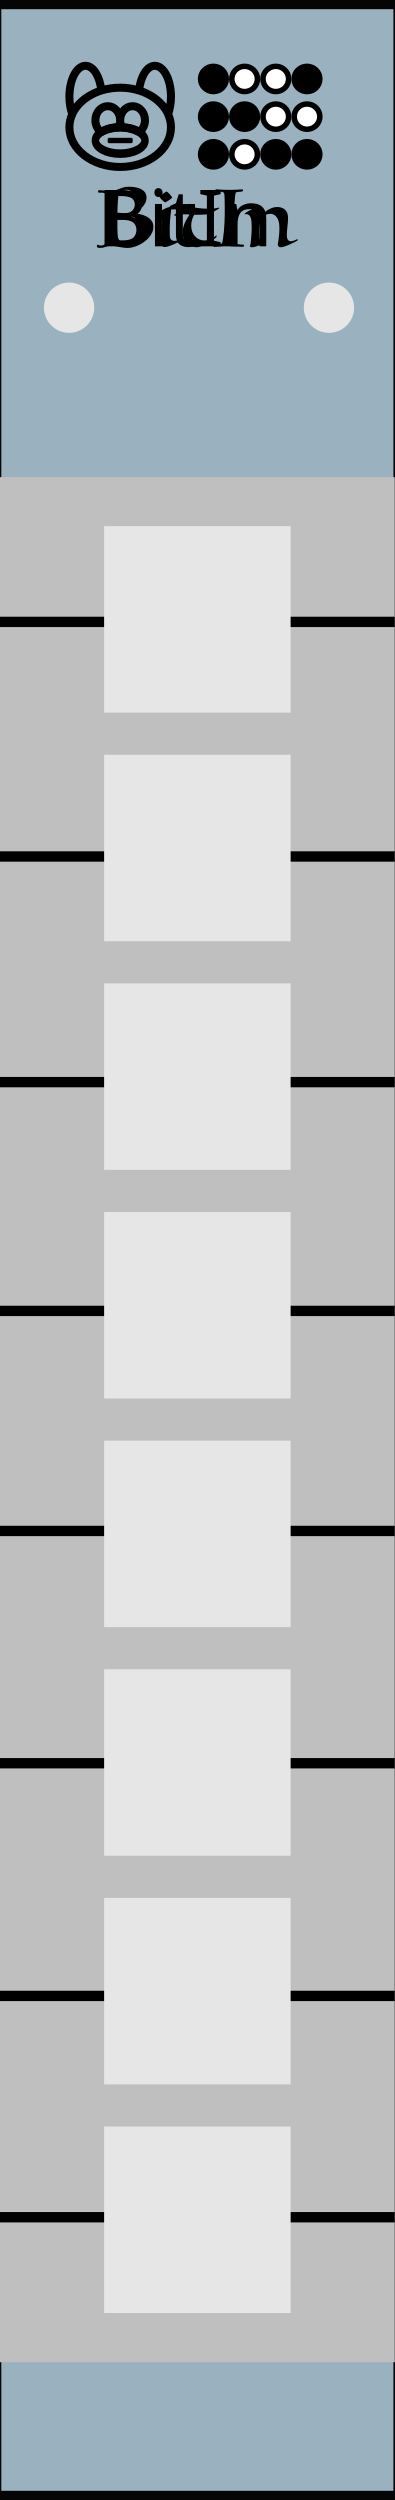
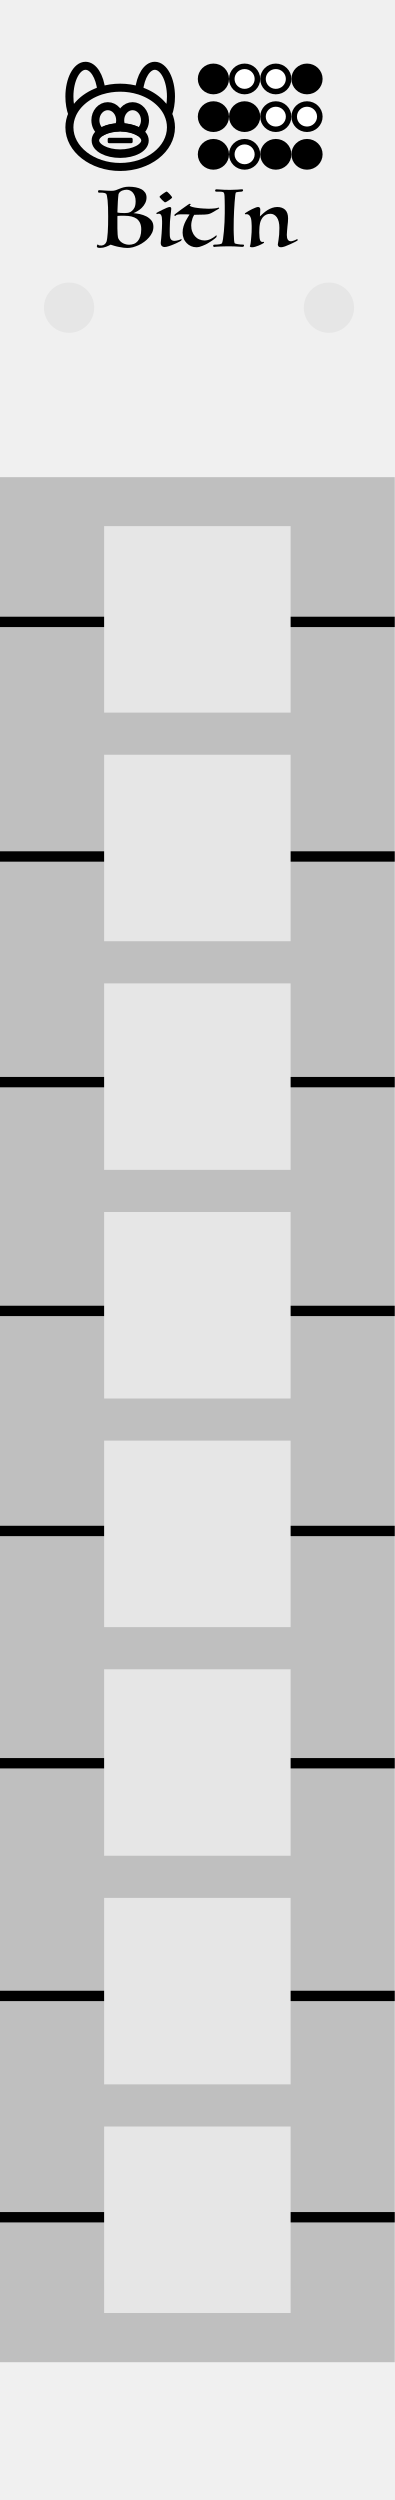
<svg xmlns="http://www.w3.org/2000/svg" width="100%" height="100%" viewBox="0 0 60 380" version="1.1" xml:space="preserve" style="fill-rule:evenodd;clip-rule:evenodd;stroke-linecap:round;stroke-linejoin:round;stroke-miterlimit:1.5;">
-   <g transform="matrix(0.28834,0,0,2.01589,-15.1541,-120.797)">
-     <rect x="52.556" y="59.922" width="208.087" height="188.503" style="fill:rgb(154,178,191);stroke:rgb(5,5,5);stroke-width:1.39px;" />
-   </g>
  <g transform="matrix(1,0,0,1,-88.8763,183.551)">
    <g transform="matrix(0.3556,0,0,72.8139,83.9261,-21717.6)">
      <rect x="13.921" y="296.737" width="168.729" height="3.935" style="fill:rgb(191,191,191);" />
    </g>
    <g transform="matrix(1.65167,0,0,0.695794,-178.624,112.334)">
      <rect x="161.957" y="57.989" width="36.327" height="2.261" />
    </g>
    <g transform="matrix(1.65167,0,0,0.695794,-178.624,78.6945)">
      <rect x="161.957" y="57.989" width="36.327" height="2.261" />
    </g>
    <g transform="matrix(1.65167,0,0,0.695794,-178.624,43.3266)">
      <rect x="161.957" y="57.989" width="36.327" height="2.261" />
    </g>
    <g transform="matrix(1.65167,0,0,0.695794,-178.624,8.01938)">
      <rect x="161.957" y="57.989" width="36.327" height="2.261" />
    </g>
    <g transform="matrix(1.65167,0,0,0.695794,-178.624,-25.4274)">
      <rect x="161.957" y="57.989" width="36.327" height="2.261" />
    </g>
    <g transform="matrix(1.65167,0,0,0.695794,-178.624,-60.2029)">
      <rect x="161.957" y="57.989" width="36.327" height="2.261" />
    </g>
    <g transform="matrix(1.65167,0,0,0.695794,-178.624,-94.5002)">
      <rect x="161.957" y="57.989" width="36.327" height="2.261" />
    </g>
    <g transform="matrix(1.65167,0,0,0.695794,-178.624,-130.158)">
      <rect x="161.957" y="57.989" width="36.327" height="2.261" />
    </g>
    <g id="BitIn8-input-P" transform="matrix(0.175002,0,0,0.175002,95.2635,120.969)">
      <rect x="53.94" y="106.916" width="161.978" height="161.978" style="fill:rgb(230,230,230);" />
    </g>
    <g id="BitIn7-input-P" transform="matrix(0.175002,0,0,0.175002,95.2635,86.2175)">
      <rect x="53.94" y="106.916" width="161.978" height="161.978" style="fill:rgb(230,230,230);" />
    </g>
    <g id="BitIn6-input-P" transform="matrix(0.175002,0,0,0.175002,95.2635,16.7147)">
      <rect x="53.94" y="106.916" width="161.978" height="161.978" style="fill:rgb(230,230,230);" />
    </g>
    <g id="BitIn5-input-P" transform="matrix(0.175002,0,0,0.175002,95.2635,51.4661)">
      <rect x="53.94" y="106.916" width="161.978" height="161.978" style="fill:rgb(230,230,230);" />
    </g>
    <g id="BitIn4-input-P" transform="matrix(0.175002,0,0,0.175002,95.2635,-18.0367)">
      <rect x="53.94" y="106.916" width="161.978" height="161.978" style="fill:rgb(230,230,230);" />
    </g>
    <g id="BitIn3-input-P" transform="matrix(0.175002,0,0,0.175002,95.2635,-52.7881)">
      <rect x="53.94" y="106.916" width="161.978" height="161.978" style="fill:rgb(230,230,230);" />
    </g>
    <g id="BitIn2-input-P" transform="matrix(0.175002,0,0,0.175002,95.2635,-87.5395)">
      <rect x="53.94" y="106.916" width="161.978" height="161.978" style="fill:rgb(230,230,230);" />
    </g>
    <g id="BitIn1-input-P" transform="matrix(0.175002,0,0,0.175002,95.2635,-122.291)">
      <rect x="53.94" y="106.916" width="161.978" height="161.978" style="fill:rgb(230,230,230);" />
    </g>
  </g>
  <g transform="matrix(1,0,0,1,-28.6123,-332.812)">
    <g id="BusIn-led" transform="matrix(1,0,0,1,-3.05429,43.7203)">
      <circle cx="42.167" cy="335.861" r="3.82" style="fill:rgb(230,230,230);" />
    </g>
    <g id="BusOut-led" transform="matrix(1,0,0,1,36.4457,43.7203)">
      <circle cx="42.167" cy="335.861" r="3.82" style="fill:rgb(230,230,230);" />
    </g>
    <g transform="matrix(1,0,0,1,62.3138,346.656)">
-       <path d="M-16.89,23.344C-17.074,23.448 -17.306,23.556 -17.586,23.668C-17.866,23.78 -18.158,23.836 -18.462,23.836C-18.646,23.836 -18.778,23.82 -18.858,23.788C-18.938,23.756 -18.978,23.692 -18.978,23.596C-18.978,23.564 -18.972,23.528 -18.96,23.488C-18.948,23.448 -18.934,23.414 -18.918,23.386C-18.902,23.358 -18.882,23.338 -18.858,23.326C-18.834,23.314 -18.81,23.324 -18.786,23.356C-18.738,23.42 -18.666,23.456 -18.57,23.464C-18.474,23.472 -18.37,23.476 -18.258,23.476C-18.09,23.468 -17.938,23.41 -17.802,23.302C-17.666,23.194 -17.566,23.048 -17.502,22.864C-17.47,22.752 -17.438,22.576 -17.406,22.336C-17.374,22.096 -17.348,21.808 -17.328,21.472C-17.308,21.136 -17.292,20.762 -17.28,20.35C-17.268,19.938 -17.262,19.504 -17.262,19.048C-17.262,18.008 -17.29,17.198 -17.346,16.618C-17.402,16.038 -17.474,15.704 -17.562,15.616C-17.626,15.568 -17.706,15.53 -17.802,15.502C-17.898,15.474 -17.996,15.456 -18.096,15.448C-18.196,15.44 -18.294,15.436 -18.39,15.436C-18.486,15.436 -18.562,15.44 -18.618,15.448C-18.674,15.456 -18.718,15.44 -18.75,15.4C-18.782,15.36 -18.798,15.32 -18.798,15.28C-18.798,15.136 -18.746,15.064 -18.642,15.064C-18.586,15.064 -18.486,15.07 -18.342,15.082C-18.198,15.094 -18.032,15.106 -17.844,15.118C-17.656,15.13 -17.458,15.14 -17.25,15.148C-17.042,15.156 -16.854,15.16 -16.686,15.16C-16.478,15.16 -16.284,15.128 -16.104,15.064C-15.924,15 -15.738,14.928 -15.546,14.848C-15.354,14.768 -15.144,14.696 -14.916,14.632C-14.688,14.568 -14.422,14.536 -14.118,14.536C-13.742,14.536 -13.39,14.568 -13.062,14.632C-12.734,14.696 -12.45,14.794 -12.21,14.926C-11.97,15.058 -11.78,15.228 -11.64,15.436C-11.5,15.644 -11.43,15.888 -11.43,16.168C-11.43,16.488 -11.498,16.778 -11.634,17.038C-11.77,17.298 -11.94,17.528 -12.144,17.728C-12.348,17.928 -12.564,18.098 -12.792,18.238C-13.02,18.378 -13.226,18.484 -13.41,18.556C-13.114,18.58 -12.79,18.63 -12.438,18.706C-12.086,18.782 -11.758,18.898 -11.454,19.054C-11.15,19.21 -10.896,19.416 -10.692,19.672C-10.488,19.928 -10.386,20.248 -10.386,20.632C-10.386,20.936 -10.448,21.226 -10.572,21.502C-10.696,21.778 -10.862,22.034 -11.07,22.27C-11.278,22.506 -11.516,22.722 -11.784,22.918C-12.052,23.114 -12.332,23.28 -12.624,23.416C-12.916,23.552 -13.212,23.658 -13.512,23.734C-13.812,23.81 -14.09,23.848 -14.346,23.848C-14.498,23.848 -14.688,23.834 -14.916,23.806C-15.144,23.778 -15.378,23.74 -15.618,23.692C-15.858,23.644 -16.092,23.59 -16.32,23.53C-16.548,23.47 -16.738,23.408 -16.89,23.344ZM-15.858,20.896C-15.85,21.312 -15.838,21.612 -15.822,21.796C-15.806,21.98 -15.79,22.12 -15.774,22.216C-15.75,22.352 -15.692,22.486 -15.6,22.618C-15.508,22.75 -15.388,22.872 -15.24,22.984C-15.092,23.096 -14.92,23.186 -14.724,23.254C-14.528,23.322 -14.31,23.356 -14.07,23.356C-13.814,23.356 -13.574,23.312 -13.35,23.224C-13.126,23.136 -12.932,22.998 -12.768,22.81C-12.604,22.622 -12.474,22.38 -12.378,22.084C-12.282,21.788 -12.234,21.432 -12.234,21.016C-12.234,20.64 -12.294,20.32 -12.414,20.056C-12.534,19.792 -12.704,19.578 -12.924,19.414C-13.144,19.25 -13.41,19.132 -13.722,19.06C-14.034,18.988 -14.382,18.952 -14.766,18.952C-14.99,18.952 -15.202,18.954 -15.402,18.958C-15.602,18.962 -15.75,18.968 -15.846,18.976C-15.854,19.064 -15.858,19.156 -15.858,19.252L-15.858,20.896ZM-15.69,15.688C-15.706,15.792 -15.722,15.936 -15.738,16.12C-15.754,16.304 -15.77,16.518 -15.786,16.762C-15.802,17.006 -15.816,17.27 -15.828,17.554C-15.84,17.838 -15.85,18.132 -15.858,18.436C-15.85,18.46 -15.806,18.478 -15.726,18.49C-15.646,18.502 -15.552,18.512 -15.444,18.52C-15.336,18.528 -15.222,18.534 -15.102,18.538C-14.982,18.542 -14.874,18.544 -14.778,18.544C-14.626,18.544 -14.494,18.538 -14.382,18.526C-14.27,18.514 -14.172,18.494 -14.088,18.466C-14.004,18.438 -13.926,18.404 -13.854,18.364C-13.782,18.324 -13.71,18.272 -13.638,18.208C-13.502,18.104 -13.376,17.936 -13.26,17.704C-13.144,17.472 -13.086,17.152 -13.086,16.744C-13.086,16.456 -13.126,16.202 -13.206,15.982C-13.286,15.762 -13.39,15.578 -13.518,15.43C-13.646,15.282 -13.792,15.172 -13.956,15.1C-14.12,15.028 -14.29,14.992 -14.466,14.992C-14.554,14.992 -14.662,15.004 -14.79,15.028C-14.918,15.052 -15.042,15.09 -15.162,15.142C-15.282,15.194 -15.392,15.266 -15.492,15.358C-15.592,15.45 -15.658,15.56 -15.69,15.688Z" style="fill-rule:nonzero;" />
-       <path d="M-7.902,21.508C-7.902,21.676 -7.898,21.838 -7.89,21.994C-7.882,22.15 -7.854,22.284 -7.806,22.396C-7.758,22.508 -7.686,22.598 -7.59,22.666C-7.494,22.734 -7.358,22.768 -7.182,22.768C-7.094,22.768 -6.994,22.758 -6.882,22.738C-6.77,22.718 -6.664,22.692 -6.564,22.66C-6.464,22.628 -6.376,22.596 -6.3,22.564C-6.224,22.532 -6.178,22.508 -6.162,22.492C-6.138,22.468 -6.122,22.468 -6.114,22.492C-6.106,22.516 -6.104,22.546 -6.108,22.582C-6.112,22.618 -6.122,22.654 -6.138,22.69C-6.154,22.726 -6.174,22.752 -6.198,22.768C-6.278,22.808 -6.418,22.88 -6.618,22.984C-6.818,23.088 -7.054,23.196 -7.326,23.308C-7.582,23.42 -7.832,23.514 -8.076,23.59C-8.32,23.666 -8.522,23.704 -8.682,23.704C-8.866,23.704 -9.01,23.648 -9.114,23.536C-9.218,23.424 -9.27,23.284 -9.27,23.116C-9.27,23.06 -9.268,23.012 -9.264,22.972C-9.26,22.932 -9.254,22.88 -9.246,22.816C-9.238,22.736 -9.224,22.59 -9.204,22.378C-9.184,22.166 -9.164,21.928 -9.144,21.664C-9.124,21.4 -9.106,21.134 -9.09,20.866C-9.074,20.598 -9.066,20.368 -9.066,20.176L-9.066,19.756C-9.066,19.548 -9.078,19.364 -9.102,19.204C-9.126,19.044 -9.166,18.92 -9.222,18.832C-9.262,18.776 -9.312,18.73 -9.372,18.694C-9.432,18.658 -9.506,18.64 -9.594,18.64C-9.642,18.64 -9.69,18.65 -9.738,18.67C-9.786,18.69 -9.822,18.7 -9.846,18.7C-9.862,18.7 -9.888,18.676 -9.924,18.628C-9.96,18.58 -9.958,18.544 -9.918,18.52C-9.862,18.48 -9.746,18.416 -9.57,18.328C-9.394,18.24 -9.202,18.144 -8.994,18.04C-8.77,17.928 -8.554,17.83 -8.346,17.746C-8.138,17.662 -7.99,17.62 -7.902,17.62C-7.814,17.62 -7.754,17.646 -7.722,17.698C-7.69,17.75 -7.674,17.808 -7.674,17.872L-7.674,17.92C-7.674,18 -7.686,18.128 -7.71,18.304C-7.734,18.48 -7.76,18.696 -7.788,18.952C-7.816,19.208 -7.842,19.504 -7.866,19.84C-7.89,20.176 -7.902,20.54 -7.902,20.932L-7.902,21.508ZM-8.382,15.268C-8.342,15.276 -8.276,15.32 -8.184,15.4C-8.092,15.48 -7.998,15.572 -7.902,15.676C-7.806,15.78 -7.722,15.88 -7.65,15.976C-7.578,16.072 -7.542,16.136 -7.542,16.168C-7.542,16.208 -7.59,16.268 -7.686,16.348C-7.782,16.428 -7.892,16.51 -8.016,16.594C-8.14,16.678 -8.26,16.752 -8.376,16.816C-8.492,16.88 -8.574,16.912 -8.622,16.912C-8.646,16.912 -8.704,16.874 -8.796,16.798C-8.888,16.722 -8.982,16.636 -9.078,16.54C-9.174,16.444 -9.26,16.35 -9.336,16.258C-9.412,16.166 -9.45,16.104 -9.45,16.072C-9.45,16.032 -9.398,15.97 -9.294,15.886C-9.19,15.802 -9.076,15.714 -8.952,15.622C-8.828,15.53 -8.708,15.45 -8.592,15.382C-8.476,15.314 -8.406,15.276 -8.382,15.268Z" style="fill-rule:nonzero;" />
-       <path d="M-0.846,21.928C-0.83,21.912 -0.816,21.914 -0.804,21.934C-0.792,21.954 -0.784,21.982 -0.78,22.018C-0.776,22.054 -0.778,22.092 -0.786,22.132C-0.794,22.172 -0.81,22.204 -0.834,22.228C-0.994,22.38 -1.194,22.54 -1.434,22.708C-1.674,22.876 -1.922,23.032 -2.178,23.176C-2.25,23.216 -2.35,23.268 -2.478,23.332C-2.606,23.396 -2.748,23.458 -2.904,23.518C-3.06,23.578 -3.22,23.63 -3.384,23.674C-3.548,23.718 -3.702,23.74 -3.846,23.74C-4.134,23.74 -4.406,23.684 -4.662,23.572C-4.918,23.46 -5.142,23.306 -5.334,23.11C-5.526,22.914 -5.676,22.68 -5.784,22.408C-5.892,22.136 -5.946,21.84 -5.946,21.52C-5.946,21.176 -5.898,20.852 -5.802,20.548C-5.706,20.244 -5.596,19.972 -5.472,19.732C-5.348,19.492 -5.23,19.29 -5.118,19.126C-5.006,18.962 -4.93,18.84 -4.89,18.76C-5.042,18.752 -5.18,18.746 -5.304,18.742C-5.428,18.738 -5.546,18.736 -5.658,18.736C-5.914,18.736 -6.13,18.738 -6.306,18.742C-6.482,18.746 -6.638,18.764 -6.774,18.796C-6.838,18.812 -6.898,18.844 -6.954,18.892C-7.01,18.94 -7.058,18.976 -7.098,19C-7.114,18.984 -7.136,18.962 -7.164,18.934C-7.192,18.906 -7.206,18.876 -7.206,18.844C-7.206,18.828 -7.202,18.816 -7.194,18.808C-7.194,18.8 -7.142,18.754 -7.038,18.67C-6.934,18.586 -6.804,18.486 -6.648,18.37C-6.492,18.254 -6.32,18.126 -6.132,17.986C-5.944,17.846 -5.764,17.716 -5.592,17.596C-5.42,17.476 -5.272,17.374 -5.148,17.29C-5.024,17.206 -4.942,17.156 -4.902,17.14C-4.854,17.124 -4.806,17.132 -4.758,17.164C-4.71,17.196 -4.694,17.22 -4.71,17.236C-4.734,17.252 -4.77,17.282 -4.818,17.326C-4.866,17.37 -4.882,17.408 -4.866,17.44C-4.778,17.512 -4.626,17.576 -4.41,17.632C-4.194,17.688 -3.95,17.734 -3.678,17.77C-3.406,17.806 -3.126,17.834 -2.838,17.854C-2.55,17.874 -2.29,17.884 -2.058,17.884C-1.714,17.884 -1.438,17.874 -1.23,17.854C-1.022,17.834 -0.85,17.808 -0.714,17.776C-0.586,17.744 -0.502,17.72 -0.462,17.704C-0.454,17.704 -0.438,17.716 -0.414,17.74C-0.39,17.764 -0.378,17.792 -0.378,17.824C-0.378,17.84 -0.436,17.88 -0.552,17.944C-0.668,18.008 -0.786,18.076 -0.906,18.148C-0.978,18.188 -1.064,18.24 -1.164,18.304C-1.264,18.368 -1.372,18.43 -1.488,18.49C-1.604,18.55 -1.726,18.604 -1.854,18.652C-1.982,18.7 -2.106,18.728 -2.226,18.736C-2.346,18.752 -2.486,18.764 -2.646,18.772C-2.806,18.78 -2.974,18.786 -3.15,18.79C-3.326,18.794 -3.504,18.798 -3.684,18.802C-3.864,18.806 -4.03,18.808 -4.182,18.808C-4.206,18.848 -4.244,18.914 -4.296,19.006C-4.348,19.098 -4.398,19.216 -4.446,19.36C-4.494,19.504 -4.538,19.668 -4.578,19.852C-4.618,20.036 -4.638,20.236 -4.638,20.452C-4.638,20.78 -4.588,21.082 -4.488,21.358C-4.388,21.634 -4.248,21.872 -4.068,22.072C-3.888,22.272 -3.674,22.428 -3.426,22.54C-3.178,22.652 -2.91,22.708 -2.622,22.708C-2.454,22.708 -2.292,22.688 -2.136,22.648C-1.98,22.608 -1.832,22.556 -1.692,22.492C-1.552,22.428 -1.422,22.358 -1.302,22.282C-1.182,22.206 -1.078,22.132 -0.99,22.06L-0.846,21.928Z" style="fill-rule:nonzero;" />
-       <path d="M0.846,23.596C0.702,23.596 0.542,23.598 0.366,23.602C0.19,23.606 0.018,23.61 -0.15,23.614C-0.318,23.618 -0.476,23.626 -0.624,23.638C-0.772,23.65 -0.886,23.66 -0.966,23.668L-1.158,23.692C-1.198,23.692 -1.232,23.67 -1.26,23.626C-1.288,23.582 -1.302,23.54 -1.302,23.5C-1.302,23.468 -1.286,23.434 -1.254,23.398C-1.222,23.362 -1.178,23.344 -1.122,23.344C-0.786,23.344 -0.518,23.324 -0.318,23.284C-0.118,23.244 0.002,23.192 0.042,23.128C0.09,23.032 0.14,22.818 0.192,22.486C0.244,22.154 0.29,21.766 0.33,21.322C0.37,20.878 0.402,20.412 0.426,19.924C0.45,19.436 0.462,18.984 0.462,18.568C0.462,18.112 0.46,17.73 0.456,17.422C0.452,17.114 0.448,16.86 0.444,16.66C0.44,16.46 0.436,16.306 0.432,16.198C0.428,16.09 0.426,16.012 0.426,15.964C0.418,15.708 0.382,15.538 0.318,15.454C0.254,15.37 0.138,15.32 -0.03,15.304C-0.15,15.288 -0.29,15.284 -0.45,15.292C-0.61,15.3 -0.726,15.3 -0.798,15.292C-0.854,15.284 -0.902,15.274 -0.942,15.262C-0.982,15.25 -1.002,15.208 -1.002,15.136C-1.002,15.056 -0.982,15.002 -0.942,14.974C-0.902,14.946 -0.858,14.932 -0.81,14.932C-0.746,14.932 -0.54,14.946 -0.192,14.974C0.156,15.002 0.654,15.016 1.302,15.016C1.726,15.016 2.088,15.006 2.388,14.986C2.688,14.966 2.894,14.948 3.006,14.932C3.062,14.932 3.116,14.938 3.168,14.95C3.22,14.962 3.246,15 3.246,15.064C3.246,15.2 3.154,15.276 2.97,15.292C2.906,15.292 2.834,15.296 2.754,15.304C2.674,15.312 2.596,15.32 2.52,15.328C2.444,15.336 2.374,15.348 2.31,15.364C2.246,15.38 2.198,15.392 2.166,15.4C2.126,15.416 2.088,15.562 2.052,15.838C2.016,16.114 1.984,16.456 1.956,16.864C1.928,17.272 1.902,17.712 1.878,18.184C1.854,18.656 1.838,19.092 1.83,19.492C1.822,19.796 1.816,20.15 1.812,20.554C1.808,20.958 1.812,21.346 1.824,21.718C1.836,22.09 1.854,22.412 1.878,22.684C1.902,22.956 1.938,23.112 1.986,23.152C2.018,23.176 2.078,23.198 2.166,23.218C2.254,23.238 2.358,23.258 2.478,23.278C2.598,23.298 2.72,23.312 2.844,23.32C2.968,23.328 3.082,23.332 3.186,23.332C3.274,23.332 3.33,23.34 3.354,23.356C3.378,23.372 3.39,23.412 3.39,23.476C3.39,23.548 3.36,23.6 3.3,23.632C3.24,23.664 3.178,23.68 3.114,23.68C3.066,23.68 2.994,23.676 2.898,23.668C2.802,23.66 2.67,23.65 2.502,23.638C2.334,23.626 2.122,23.616 1.866,23.608C1.61,23.6 1.294,23.596 0.918,23.596L0.846,23.596Z" style="fill-rule:nonzero;" />
-       <path d="M5.766,20.428C5.758,20.5 5.75,20.564 5.742,20.62C5.734,20.676 5.728,20.74 5.724,20.812C5.72,20.884 5.716,20.974 5.712,21.082C5.708,21.19 5.706,21.332 5.706,21.508C5.706,21.796 5.716,22.032 5.736,22.216C5.756,22.4 5.786,22.546 5.826,22.654C5.866,22.762 5.916,22.836 5.976,22.876C6.036,22.916 6.11,22.936 6.198,22.936C6.254,22.936 6.314,22.928 6.378,22.912C6.394,22.912 6.408,22.934 6.42,22.978C6.432,23.022 6.43,23.052 6.414,23.068C6.366,23.108 6.272,23.166 6.132,23.242C5.992,23.318 5.834,23.392 5.658,23.464C5.482,23.536 5.3,23.6 5.112,23.656C4.924,23.712 4.766,23.74 4.638,23.74C4.526,23.74 4.438,23.726 4.374,23.698C4.31,23.67 4.278,23.636 4.278,23.596C4.278,23.556 4.282,23.532 4.29,23.524C4.298,23.516 4.31,23.496 4.326,23.464C4.342,23.424 4.354,23.374 4.362,23.314C4.37,23.254 4.382,23.184 4.398,23.104C4.414,22.992 4.43,22.85 4.446,22.678C4.462,22.506 4.478,22.318 4.494,22.114C4.51,21.91 4.524,21.698 4.536,21.478C4.548,21.258 4.554,21.044 4.554,20.836C4.554,20.748 4.552,20.638 4.548,20.506C4.544,20.374 4.538,20.204 4.53,19.996C4.522,19.764 4.496,19.566 4.452,19.402C4.408,19.238 4.352,19.106 4.284,19.006C4.216,18.906 4.14,18.832 4.056,18.784C3.972,18.736 3.89,18.712 3.81,18.712L3.69,18.712C3.65,18.712 3.61,18.716 3.57,18.724C3.538,18.724 3.522,18.688 3.522,18.616C3.522,18.6 3.528,18.586 3.54,18.574C3.552,18.562 3.59,18.536 3.654,18.496C3.758,18.424 3.898,18.336 4.074,18.232C4.25,18.128 4.43,18.032 4.614,17.944C4.798,17.856 4.972,17.78 5.136,17.716C5.3,17.652 5.426,17.62 5.514,17.62C5.746,17.62 5.862,17.752 5.862,18.016C5.862,18.056 5.858,18.128 5.85,18.232C5.842,18.336 5.836,18.442 5.832,18.55C5.828,18.658 5.822,18.76 5.814,18.856C5.806,18.952 5.802,19.016 5.802,19.048C5.97,18.888 6.15,18.724 6.342,18.556C6.534,18.388 6.742,18.234 6.966,18.094C7.19,17.954 7.426,17.84 7.674,17.752C7.922,17.664 8.178,17.62 8.442,17.62C8.922,17.62 9.316,17.758 9.624,18.034C9.932,18.31 10.086,18.748 10.086,19.348C10.086,19.508 10.076,19.696 10.056,19.912C10.036,20.128 10.014,20.352 9.99,20.584C9.966,20.816 9.944,21.044 9.924,21.268C9.904,21.492 9.894,21.692 9.894,21.868C9.894,22.508 10.102,22.828 10.518,22.828C10.598,22.828 10.688,22.814 10.788,22.786C10.888,22.758 10.984,22.726 11.076,22.69C11.168,22.654 11.25,22.618 11.322,22.582C11.394,22.546 11.442,22.516 11.466,22.492C11.474,22.484 11.484,22.49 11.496,22.51C11.508,22.53 11.518,22.556 11.526,22.588C11.534,22.62 11.536,22.648 11.532,22.672C11.528,22.696 11.522,22.712 11.514,22.72C11.45,22.76 11.312,22.836 11.1,22.948C10.888,23.06 10.652,23.174 10.392,23.29C10.132,23.406 9.874,23.51 9.618,23.602C9.362,23.694 9.158,23.74 9.006,23.74C8.822,23.74 8.696,23.696 8.628,23.608C8.56,23.52 8.526,23.428 8.526,23.332C8.526,23.268 8.536,23.188 8.556,23.092C8.576,22.996 8.602,22.84 8.634,22.624C8.666,22.392 8.696,22.12 8.724,21.808C8.752,21.496 8.766,21.16 8.766,20.8C8.766,20.096 8.636,19.562 8.376,19.198C8.116,18.834 7.79,18.652 7.398,18.652C7.15,18.652 6.93,18.7 6.738,18.796C6.546,18.892 6.382,19.022 6.246,19.186C6.11,19.35 6.002,19.538 5.922,19.75C5.842,19.962 5.79,20.188 5.766,20.428Z" style="fill-rule:nonzero;" />
-     </g>
-     <g transform="matrix(1,0,0,1,62.3138,346.656)">
-       <text x="-18.966px" y="23.596px" style="font-family:'Luminari-Regular', 'Luminari';font-size:12px;">BitIn</text>
+       <g transform="matrix(12,0,0,12,-18.9655,23.5957)">
+         <path d="M0.173,-0.021C0.158,-0.012 0.138,-0.003 0.115,0.006C0.092,0.015 0.067,0.02 0.042,0.02C0.027,0.02 0.016,0.019 0.009,0.016C0.002,0.013 -0.001,0.008 -0.001,-0C-0.001,-0.003 -0.001,-0.006 0.001,-0.009C0.002,-0.012 0.003,-0.015 0.004,-0.018C0.005,-0.02 0.007,-0.022 0.009,-0.023C0.011,-0.024 0.013,-0.023 0.015,-0.02C0.019,-0.015 0.025,-0.012 0.033,-0.011C0.041,-0.01 0.05,-0.01 0.059,-0.01C0.073,-0.011 0.086,-0.016 0.097,-0.025C0.108,-0.034 0.117,-0.046 0.122,-0.061C0.125,-0.07 0.127,-0.085 0.13,-0.105C0.133,-0.125 0.135,-0.149 0.137,-0.177C0.138,-0.205 0.14,-0.236 0.141,-0.271C0.142,-0.305 0.142,-0.341 0.142,-0.379C0.142,-0.466 0.14,-0.533 0.135,-0.582C0.13,-0.63 0.124,-0.658 0.117,-0.665C0.112,-0.669 0.105,-0.672 0.097,-0.675C0.089,-0.677 0.081,-0.678 0.073,-0.679C0.064,-0.68 0.056,-0.68 0.048,-0.68C0.04,-0.68 0.034,-0.68 0.029,-0.679C0.024,-0.678 0.021,-0.68 0.018,-0.683C0.015,-0.686 0.014,-0.69 0.014,-0.693C0.014,-0.705 0.018,-0.711 0.027,-0.711C0.032,-0.711 0.04,-0.711 0.052,-0.71C0.064,-0.708 0.078,-0.708 0.094,-0.707C0.109,-0.705 0.126,-0.705 0.143,-0.704C0.16,-0.703 0.176,-0.703 0.19,-0.703C0.207,-0.703 0.224,-0.706 0.239,-0.711C0.254,-0.716 0.269,-0.722 0.285,-0.729C0.301,-0.736 0.319,-0.742 0.338,-0.747C0.357,-0.752 0.379,-0.755 0.404,-0.755C0.435,-0.755 0.465,-0.752 0.492,-0.747C0.519,-0.742 0.543,-0.733 0.563,-0.723C0.583,-0.712 0.599,-0.697 0.611,-0.68C0.622,-0.663 0.628,-0.642 0.628,-0.619C0.628,-0.592 0.622,-0.568 0.611,-0.547C0.6,-0.525 0.586,-0.506 0.569,-0.489C0.552,-0.472 0.534,-0.458 0.515,-0.447C0.496,-0.435 0.478,-0.426 0.463,-0.42C0.488,-0.418 0.515,-0.414 0.544,-0.408C0.573,-0.401 0.601,-0.392 0.626,-0.379C0.651,-0.366 0.673,-0.348 0.69,-0.327C0.707,-0.306 0.715,-0.279 0.715,-0.247C0.715,-0.222 0.71,-0.198 0.7,-0.175C0.689,-0.152 0.675,-0.13 0.658,-0.111C0.641,-0.091 0.621,-0.073 0.599,-0.057C0.576,-0.04 0.553,-0.026 0.529,-0.015C0.504,-0.004 0.48,0.005 0.455,0.012C0.43,0.018 0.406,0.021 0.385,0.021C0.372,0.021 0.357,0.02 0.338,0.018C0.319,0.015 0.299,0.012 0.279,0.008C0.259,0.004 0.24,-0 0.221,-0.006C0.202,-0.011 0.186,-0.016 0.173,-0.021ZM0.259,-0.225C0.26,-0.19 0.261,-0.165 0.262,-0.15C0.263,-0.135 0.265,-0.123 0.266,-0.115C0.268,-0.104 0.273,-0.093 0.281,-0.082C0.288,-0.071 0.298,-0.06 0.311,-0.051C0.323,-0.042 0.337,-0.034 0.354,-0.029C0.37,-0.023 0.388,-0.02 0.408,-0.02C0.429,-0.02 0.449,-0.024 0.468,-0.031C0.487,-0.038 0.503,-0.05 0.517,-0.066C0.53,-0.081 0.541,-0.101 0.549,-0.126C0.557,-0.151 0.561,-0.18 0.561,-0.215C0.561,-0.246 0.556,-0.273 0.546,-0.295C0.536,-0.317 0.522,-0.335 0.504,-0.349C0.485,-0.362 0.463,-0.372 0.437,-0.378C0.411,-0.384 0.382,-0.387 0.35,-0.387C0.331,-0.387 0.314,-0.387 0.297,-0.387C0.28,-0.386 0.268,-0.386 0.26,-0.385C0.259,-0.378 0.259,-0.37 0.259,-0.362L0.259,-0.225ZM0.273,-0.659C0.272,-0.65 0.27,-0.638 0.269,-0.623C0.268,-0.608 0.266,-0.59 0.265,-0.57C0.264,-0.549 0.263,-0.527 0.262,-0.504C0.261,-0.48 0.26,-0.455 0.259,-0.43C0.26,-0.428 0.263,-0.427 0.27,-0.426C0.277,-0.424 0.285,-0.424 0.294,-0.423C0.303,-0.422 0.312,-0.422 0.322,-0.422C0.332,-0.421 0.341,-0.421 0.349,-0.421C0.362,-0.421 0.373,-0.422 0.382,-0.423C0.391,-0.424 0.4,-0.425 0.407,-0.428C0.413,-0.43 0.42,-0.433 0.426,-0.436C0.432,-0.439 0.438,-0.444 0.444,-0.449C0.455,-0.458 0.466,-0.472 0.476,-0.491C0.485,-0.51 0.49,-0.537 0.49,-0.571C0.49,-0.595 0.487,-0.616 0.48,-0.635C0.473,-0.653 0.465,-0.668 0.454,-0.681C0.443,-0.693 0.431,-0.702 0.418,-0.708C0.404,-0.714 0.39,-0.717 0.375,-0.717C0.368,-0.717 0.359,-0.716 0.348,-0.714C0.337,-0.712 0.327,-0.709 0.317,-0.705C0.307,-0.7 0.298,-0.694 0.29,-0.687C0.281,-0.679 0.276,-0.67 0.273,-0.659Z" style="fill-rule:nonzero;" />
+       </g>
+       <g transform="matrix(12,0,0,12,-10.1455,23.5957)">
+         <path d="M0.187,-0.174C0.187,-0.16 0.187,-0.147 0.188,-0.134C0.189,-0.121 0.191,-0.109 0.195,-0.1C0.199,-0.091 0.205,-0.083 0.213,-0.078C0.221,-0.072 0.232,-0.069 0.247,-0.069C0.254,-0.069 0.263,-0.07 0.272,-0.072C0.281,-0.073 0.29,-0.075 0.299,-0.078C0.307,-0.081 0.314,-0.083 0.321,-0.086C0.327,-0.089 0.331,-0.091 0.332,-0.092C0.334,-0.094 0.335,-0.094 0.336,-0.092C0.337,-0.09 0.337,-0.088 0.337,-0.085C0.336,-0.082 0.335,-0.079 0.334,-0.076C0.333,-0.073 0.331,-0.07 0.329,-0.069C0.322,-0.066 0.311,-0.06 0.294,-0.051C0.277,-0.042 0.258,-0.033 0.235,-0.024C0.214,-0.015 0.193,-0.007 0.173,-0.001C0.152,0.006 0.135,0.009 0.122,0.009C0.107,0.009 0.095,0.004 0.086,-0.005C0.077,-0.014 0.073,-0.026 0.073,-0.04C0.073,-0.045 0.073,-0.049 0.074,-0.052C0.074,-0.055 0.074,-0.06 0.075,-0.065C0.076,-0.072 0.077,-0.084 0.079,-0.102C0.08,-0.119 0.082,-0.139 0.084,-0.161C0.085,-0.183 0.087,-0.205 0.088,-0.228C0.089,-0.25 0.09,-0.269 0.09,-0.285L0.09,-0.32C0.09,-0.337 0.089,-0.353 0.087,-0.366C0.085,-0.379 0.082,-0.39 0.077,-0.397C0.074,-0.402 0.07,-0.406 0.065,-0.409C0.059,-0.412 0.053,-0.413 0.046,-0.413C0.042,-0.413 0.038,-0.412 0.034,-0.411C0.03,-0.409 0.027,-0.408 0.025,-0.408C0.024,-0.408 0.022,-0.41 0.019,-0.414C0.016,-0.418 0.016,-0.421 0.019,-0.423C0.024,-0.426 0.033,-0.432 0.048,-0.439C0.063,-0.446 0.079,-0.454 0.096,-0.463C0.115,-0.472 0.133,-0.481 0.15,-0.488C0.167,-0.495 0.18,-0.498 0.187,-0.498C0.194,-0.498 0.199,-0.496 0.202,-0.492C0.205,-0.487 0.206,-0.482 0.206,-0.477L0.206,-0.473C0.206,-0.466 0.205,-0.456 0.203,-0.441C0.201,-0.426 0.199,-0.408 0.197,-0.387C0.194,-0.366 0.192,-0.341 0.19,-0.313C0.188,-0.285 0.187,-0.255 0.187,-0.222L0.187,-0.174ZM0.147,-0.694C0.15,-0.693 0.156,-0.69 0.164,-0.683C0.171,-0.676 0.179,-0.669 0.187,-0.66C0.195,-0.651 0.202,-0.643 0.208,-0.635C0.214,-0.627 0.217,-0.622 0.217,-0.619C0.217,-0.616 0.213,-0.611 0.205,-0.604C0.197,-0.597 0.188,-0.591 0.178,-0.584C0.167,-0.577 0.157,-0.57 0.148,-0.565C0.138,-0.56 0.131,-0.557 0.127,-0.557C0.125,-0.557 0.12,-0.56 0.113,-0.567C0.105,-0.573 0.097,-0.58 0.089,-0.588C0.081,-0.596 0.074,-0.604 0.068,-0.612C0.061,-0.619 0.058,-0.624 0.058,-0.627C0.058,-0.63 0.062,-0.635 0.071,-0.643C0.08,-0.65 0.089,-0.657 0.1,-0.665C0.11,-0.672 0.12,-0.679 0.13,-0.685C0.139,-0.69 0.145,-0.693 0.147,-0.694Z" style="fill-rule:nonzero;" />
+       </g>
+       <g transform="matrix(12,0,0,12,-6.86954,23.5957)">
+         <path d="M0.502,-0.139C0.503,-0.14 0.505,-0.14 0.506,-0.139C0.507,-0.137 0.507,-0.135 0.508,-0.132C0.508,-0.129 0.508,-0.125 0.507,-0.122C0.506,-0.119 0.505,-0.116 0.503,-0.114C0.49,-0.101 0.473,-0.088 0.453,-0.074C0.433,-0.06 0.412,-0.047 0.391,-0.035C0.385,-0.032 0.377,-0.027 0.366,-0.022C0.355,-0.017 0.343,-0.012 0.331,-0.007C0.318,-0.002 0.304,0.003 0.291,0.007C0.277,0.01 0.264,0.012 0.252,0.012C0.228,0.012 0.205,0.007 0.184,-0.002C0.163,-0.011 0.144,-0.024 0.128,-0.041C0.112,-0.057 0.099,-0.076 0.091,-0.099C0.082,-0.122 0.077,-0.146 0.077,-0.173C0.077,-0.202 0.081,-0.229 0.089,-0.254C0.097,-0.279 0.106,-0.302 0.117,-0.322C0.127,-0.342 0.137,-0.359 0.146,-0.373C0.155,-0.386 0.162,-0.396 0.165,-0.403C0.152,-0.404 0.141,-0.404 0.131,-0.405C0.12,-0.405 0.11,-0.405 0.101,-0.405C0.08,-0.405 0.062,-0.405 0.047,-0.405C0.032,-0.404 0.019,-0.403 0.008,-0.4C0.003,-0.399 -0.002,-0.396 -0.007,-0.392C-0.012,-0.388 -0.016,-0.385 -0.019,-0.383C-0.02,-0.384 -0.022,-0.386 -0.025,-0.389C-0.027,-0.391 -0.028,-0.393 -0.028,-0.396C-0.028,-0.397 -0.028,-0.398 -0.027,-0.399C-0.027,-0.4 -0.023,-0.404 -0.014,-0.411C-0.005,-0.418 0.006,-0.426 0.019,-0.436C0.032,-0.445 0.046,-0.456 0.062,-0.468C0.077,-0.479 0.092,-0.49 0.107,-0.5C0.121,-0.51 0.133,-0.519 0.144,-0.526C0.154,-0.533 0.161,-0.537 0.164,-0.538C0.168,-0.539 0.172,-0.539 0.176,-0.536C0.18,-0.533 0.181,-0.531 0.18,-0.53C0.178,-0.529 0.175,-0.526 0.171,-0.523C0.167,-0.519 0.166,-0.516 0.167,-0.513C0.174,-0.507 0.187,-0.502 0.205,-0.497C0.223,-0.492 0.243,-0.489 0.266,-0.486C0.289,-0.483 0.312,-0.48 0.336,-0.479C0.36,-0.477 0.382,-0.476 0.401,-0.476C0.43,-0.476 0.453,-0.477 0.47,-0.479C0.487,-0.48 0.502,-0.482 0.513,-0.485C0.524,-0.488 0.531,-0.49 0.534,-0.491C0.535,-0.491 0.536,-0.49 0.538,-0.488C0.54,-0.486 0.541,-0.484 0.541,-0.481C0.541,-0.48 0.536,-0.476 0.527,-0.471C0.517,-0.466 0.507,-0.46 0.497,-0.454C0.491,-0.451 0.484,-0.446 0.476,-0.441C0.467,-0.436 0.458,-0.431 0.449,-0.426C0.439,-0.42 0.429,-0.416 0.418,-0.412C0.407,-0.408 0.397,-0.406 0.387,-0.405C0.377,-0.404 0.365,-0.403 0.352,-0.402C0.339,-0.401 0.325,-0.401 0.31,-0.401C0.295,-0.4 0.281,-0.4 0.266,-0.4C0.251,-0.399 0.237,-0.399 0.224,-0.399C0.222,-0.396 0.219,-0.39 0.215,-0.383C0.21,-0.375 0.206,-0.365 0.202,-0.353C0.198,-0.341 0.194,-0.327 0.191,-0.312C0.188,-0.297 0.186,-0.28 0.186,-0.262C0.186,-0.235 0.19,-0.21 0.199,-0.187C0.207,-0.164 0.219,-0.144 0.234,-0.127C0.249,-0.11 0.266,-0.097 0.287,-0.088C0.308,-0.079 0.33,-0.074 0.354,-0.074C0.368,-0.074 0.382,-0.076 0.395,-0.079C0.408,-0.082 0.42,-0.087 0.432,-0.092C0.443,-0.097 0.454,-0.103 0.464,-0.11C0.474,-0.116 0.483,-0.122 0.49,-0.128L0.502,-0.139Z" style="fill-rule:nonzero;" />
+       </g>
+       <g transform="matrix(12,0,0,12,-1.24154,23.5957)">
+         <path d="M0.174,-0C0.162,-0 0.149,0 0.134,0.001C0.119,0.001 0.105,0.001 0.091,0.002C0.077,0.002 0.064,0.003 0.052,0.004C0.039,0.005 0.03,0.005 0.023,0.006L0.007,0.008C0.004,0.008 0.001,0.006 -0.002,0.003C-0.004,-0.001 -0.005,-0.005 -0.005,-0.008C-0.005,-0.011 -0.004,-0.014 -0.001,-0.017C0.002,-0.02 0.005,-0.021 0.01,-0.021C0.038,-0.021 0.06,-0.023 0.077,-0.026C0.094,-0.029 0.104,-0.034 0.107,-0.039C0.111,-0.047 0.115,-0.065 0.12,-0.093C0.124,-0.12 0.128,-0.153 0.131,-0.19C0.134,-0.227 0.137,-0.265 0.139,-0.306C0.141,-0.347 0.142,-0.384 0.142,-0.419C0.142,-0.457 0.142,-0.489 0.142,-0.515C0.141,-0.54 0.141,-0.561 0.141,-0.578L0.139,-0.636C0.138,-0.657 0.135,-0.672 0.13,-0.679C0.125,-0.686 0.115,-0.69 0.101,-0.691C0.091,-0.692 0.079,-0.693 0.066,-0.692C0.053,-0.691 0.043,-0.691 0.037,-0.692C0.032,-0.693 0.028,-0.694 0.025,-0.695C0.022,-0.696 0.02,-0.699 0.02,-0.705C0.02,-0.712 0.022,-0.716 0.025,-0.719C0.028,-0.721 0.032,-0.722 0.036,-0.722C0.041,-0.722 0.058,-0.721 0.088,-0.719C0.117,-0.716 0.158,-0.715 0.212,-0.715C0.247,-0.715 0.278,-0.716 0.303,-0.718C0.328,-0.719 0.345,-0.721 0.354,-0.722C0.359,-0.722 0.363,-0.721 0.368,-0.721C0.372,-0.72 0.374,-0.716 0.374,-0.711C0.374,-0.7 0.366,-0.693 0.351,-0.692C0.346,-0.692 0.34,-0.692 0.333,-0.691C0.326,-0.69 0.32,-0.69 0.314,-0.689C0.307,-0.688 0.301,-0.687 0.296,-0.686C0.291,-0.685 0.287,-0.684 0.284,-0.683C0.281,-0.682 0.278,-0.67 0.275,-0.647C0.272,-0.623 0.269,-0.595 0.267,-0.561C0.264,-0.527 0.262,-0.49 0.26,-0.451C0.258,-0.412 0.257,-0.375 0.256,-0.342C0.255,-0.317 0.255,-0.287 0.255,-0.254C0.254,-0.22 0.255,-0.188 0.256,-0.157C0.257,-0.126 0.258,-0.099 0.26,-0.076C0.262,-0.053 0.265,-0.04 0.269,-0.037C0.272,-0.035 0.277,-0.033 0.284,-0.032C0.291,-0.03 0.3,-0.028 0.31,-0.027C0.32,-0.025 0.33,-0.024 0.341,-0.023C0.351,-0.022 0.36,-0.022 0.369,-0.022C0.376,-0.022 0.381,-0.021 0.383,-0.02C0.385,-0.019 0.386,-0.015 0.386,-0.01C0.386,-0.004 0.384,0 0.379,0.003C0.374,0.006 0.368,0.007 0.363,0.007C0.359,0.007 0.353,0.007 0.345,0.006C0.337,0.005 0.326,0.005 0.312,0.004C0.298,0.003 0.28,0.002 0.259,0.001C0.238,0 0.211,-0 0.18,-0L0.174,-0Z" style="fill-rule:nonzero;" />
+       </g>
+       <g transform="matrix(12,0,0,12,3.45046,23.5957)">
+         <path d="M0.193,-0.264C0.192,-0.258 0.192,-0.253 0.191,-0.248C0.19,-0.243 0.19,-0.238 0.19,-0.232C0.189,-0.226 0.189,-0.219 0.189,-0.21C0.188,-0.201 0.188,-0.189 0.188,-0.174C0.188,-0.15 0.189,-0.13 0.191,-0.115C0.192,-0.1 0.195,-0.088 0.198,-0.079C0.201,-0.07 0.206,-0.063 0.211,-0.06C0.216,-0.057 0.222,-0.055 0.229,-0.055C0.234,-0.055 0.239,-0.056 0.244,-0.057C0.245,-0.057 0.247,-0.055 0.248,-0.052C0.249,-0.048 0.248,-0.045 0.247,-0.044C0.243,-0.041 0.235,-0.036 0.224,-0.03C0.212,-0.023 0.199,-0.017 0.184,-0.011C0.169,-0.005 0.154,0 0.139,0.005C0.123,0.01 0.11,0.012 0.099,0.012C0.09,0.012 0.082,0.011 0.077,0.009C0.072,0.006 0.069,0.003 0.069,-0C0.069,-0.003 0.069,-0.005 0.07,-0.006C0.071,-0.007 0.072,-0.008 0.073,-0.011C0.074,-0.014 0.075,-0.019 0.076,-0.024C0.077,-0.028 0.078,-0.034 0.079,-0.041C0.08,-0.05 0.082,-0.062 0.083,-0.077C0.084,-0.091 0.086,-0.107 0.087,-0.124C0.088,-0.14 0.089,-0.158 0.091,-0.177C0.091,-0.195 0.092,-0.213 0.092,-0.23C0.092,-0.237 0.092,-0.247 0.092,-0.258C0.091,-0.269 0.091,-0.283 0.09,-0.3C0.089,-0.319 0.087,-0.336 0.084,-0.35C0.08,-0.363 0.075,-0.374 0.07,-0.383C0.064,-0.391 0.057,-0.397 0.051,-0.401C0.044,-0.405 0.037,-0.407 0.03,-0.407L0.02,-0.407C0.017,-0.407 0.013,-0.407 0.01,-0.406C0.007,-0.406 0.006,-0.409 0.006,-0.415C0.006,-0.416 0.007,-0.418 0.008,-0.419C0.009,-0.42 0.012,-0.422 0.017,-0.425C0.026,-0.431 0.037,-0.438 0.052,-0.447C0.067,-0.456 0.082,-0.464 0.097,-0.471C0.112,-0.478 0.127,-0.485 0.141,-0.49C0.154,-0.495 0.165,-0.498 0.172,-0.498C0.191,-0.498 0.201,-0.487 0.201,-0.465L0.199,-0.421L0.196,-0.379C0.21,-0.392 0.225,-0.406 0.241,-0.42C0.257,-0.434 0.274,-0.447 0.293,-0.459C0.312,-0.47 0.331,-0.48 0.352,-0.487C0.373,-0.494 0.394,-0.498 0.416,-0.498C0.456,-0.498 0.489,-0.487 0.515,-0.464C0.54,-0.44 0.553,-0.404 0.553,-0.354C0.553,-0.341 0.552,-0.325 0.551,-0.307C0.549,-0.289 0.547,-0.27 0.545,-0.251C0.543,-0.232 0.541,-0.213 0.54,-0.194C0.538,-0.175 0.537,-0.159 0.537,-0.144C0.537,-0.091 0.554,-0.064 0.589,-0.064C0.596,-0.064 0.603,-0.065 0.612,-0.068C0.62,-0.07 0.628,-0.073 0.636,-0.076C0.643,-0.079 0.65,-0.082 0.656,-0.085C0.662,-0.088 0.666,-0.09 0.668,-0.092C0.669,-0.093 0.67,-0.092 0.671,-0.091C0.672,-0.089 0.672,-0.087 0.673,-0.084C0.674,-0.081 0.674,-0.079 0.674,-0.077C0.673,-0.075 0.673,-0.074 0.672,-0.073C0.667,-0.07 0.655,-0.063 0.638,-0.054C0.62,-0.045 0.6,-0.035 0.579,-0.026C0.557,-0.016 0.535,-0.007 0.514,0.001C0.493,0.008 0.476,0.012 0.463,0.012C0.448,0.012 0.437,0.008 0.432,0.001C0.426,-0.006 0.423,-0.014 0.423,-0.022C0.423,-0.027 0.424,-0.034 0.426,-0.042C0.427,-0.05 0.429,-0.063 0.432,-0.081C0.435,-0.1 0.437,-0.123 0.44,-0.149C0.442,-0.175 0.443,-0.203 0.443,-0.233C0.443,-0.292 0.432,-0.336 0.411,-0.367C0.389,-0.397 0.362,-0.412 0.329,-0.412C0.308,-0.412 0.29,-0.408 0.274,-0.4C0.258,-0.392 0.244,-0.381 0.233,-0.368C0.222,-0.354 0.213,-0.338 0.206,-0.321C0.199,-0.303 0.195,-0.284 0.193,-0.264Z" style="fill-rule:nonzero;" />
+       </g>
    </g>
    <g transform="matrix(1,0,0,1,58.164,339.27)">
      <g transform="matrix(0.8973,0,0,0.884326,9.28968,12.4373)">
        <circle cx="3.434" cy="5.159" r="2.172" style="stroke:black;stroke-width:0.94px;" />
      </g>
      <g transform="matrix(0.8973,0,0,0.884326,4.54775,12.4373)">
        <circle cx="3.434" cy="5.159" r="2.172" style="fill:white;stroke:black;stroke-width:0.94px;" />
      </g>
      <g transform="matrix(0.8973,0,0,0.884326,-0.194181,12.4373)">
        <circle cx="3.434" cy="5.159" r="2.172" style="stroke:black;stroke-width:0.94px;" />
      </g>
      <g transform="matrix(0.8973,0,0,0.884326,14.0316,12.4373)">
        <circle cx="3.434" cy="5.159" r="2.172" style="stroke:black;stroke-width:0.94px;" />
      </g>
      <g transform="matrix(0.8973,0,0,0.884326,9.28968,6.70878)">
        <circle cx="3.434" cy="5.159" r="2.172" style="fill:white;stroke:black;stroke-width:0.94px;" />
      </g>
      <g transform="matrix(0.8973,0,0,0.884326,4.54775,6.70878)">
        <circle cx="3.434" cy="5.159" r="2.172" style="stroke:black;stroke-width:0.94px;" />
      </g>
      <g transform="matrix(0.8973,0,0,0.884326,-0.194181,6.70878)">
        <circle cx="3.434" cy="5.159" r="2.172" style="stroke:black;stroke-width:0.94px;" />
      </g>
      <g transform="matrix(0.8973,0,0,0.884326,14.0316,6.70878)">
        <circle cx="3.434" cy="5.159" r="2.172" style="fill:white;stroke:black;stroke-width:0.94px;" />
      </g>
      <g transform="matrix(0.8973,0,0,0.884326,9.28968,0.980236)">
        <circle cx="3.434" cy="5.159" r="2.172" style="fill:white;stroke:black;stroke-width:0.94px;" />
      </g>
      <g transform="matrix(0.8973,0,0,0.884326,4.54775,0.980236)">
        <circle cx="3.434" cy="5.159" r="2.172" style="fill:white;stroke:black;stroke-width:0.94px;" />
      </g>
      <g transform="matrix(0.8973,0,0,0.884326,-0.194181,0.980236)">
        <circle cx="3.434" cy="5.159" r="2.172" style="stroke:black;stroke-width:0.94px;" />
      </g>
      <g transform="matrix(0.8973,0,0,0.884326,14.0316,0.980236)">
        <circle cx="3.434" cy="5.159" r="2.172" style="stroke:black;stroke-width:0.94px;" />
      </g>
    </g>
    <g id="namespace-BitBus" transform="matrix(0.0178906,0,0,0.0202937,37.7207,339.525)">
      <g transform="matrix(55.8954,0,0,49.2765,-878.032,-330.791)">
        <path d="M27.733,13.757C27.957,11.616 28.949,10 30.136,10C31.489,10 32.587,12.095 32.587,14.677C32.587,15.669 32.424,16.59 32.148,17.347C32.432,17.974 32.587,18.65 32.587,19.353C32.587,22.678 29.128,25.378 24.868,25.378C20.609,25.378 17.15,22.678 17.15,19.353C17.15,18.65 17.305,17.974 17.589,17.347C17.313,16.59 17.15,15.669 17.15,14.677C17.15,12.095 18.248,10 19.601,10C20.788,10 21.779,11.616 22.003,13.757L22.04,13.746C22.915,13.476 23.87,13.328 24.868,13.328C25.881,13.328 26.847,13.48 27.733,13.757ZM17.609,17.304L17.606,17.31L17.609,17.304ZM32.128,17.305L32.131,17.31L32.128,17.305ZM17.627,17.265L17.623,17.273L17.627,17.265ZM32.11,17.266L32.113,17.273L32.11,17.266ZM17.645,17.227L17.641,17.236L17.645,17.227ZM32.092,17.228L32.096,17.236L32.092,17.228ZM17.663,17.19L17.659,17.2L17.663,17.19ZM32.074,17.191L32.078,17.199L32.074,17.191ZM17.682,17.153L17.677,17.162L17.682,17.153ZM32.055,17.154L32.059,17.161L32.055,17.154ZM17.7,17.117L17.696,17.125L17.7,17.117ZM32.037,17.117L32.04,17.123L32.037,17.117ZM17.719,17.081L17.717,17.085L17.719,17.081ZM32.018,17.081L32.019,17.082L32.018,17.081ZM17.782,16.964L17.778,16.971L17.782,16.964ZM31.957,16.968L31.958,16.97L31.957,16.968ZM17.804,16.925L17.798,16.935L17.804,16.925ZM31.935,16.928L31.938,16.934L31.935,16.928ZM17.825,16.888L17.818,16.9L17.825,16.888ZM31.914,16.891L31.918,16.899L31.914,16.891ZM17.845,16.852L17.838,16.865L17.845,16.852ZM31.893,16.854L31.898,16.863L31.893,16.854ZM17.866,16.817L17.859,16.829L17.866,16.817ZM31.871,16.819L31.876,16.827L31.871,16.819ZM17.888,16.782L17.88,16.794L17.888,16.782ZM31.85,16.783L31.855,16.791L31.85,16.783ZM17.909,16.747L17.902,16.758L17.909,16.747ZM31.829,16.748L31.832,16.754L31.829,16.748ZM17.931,16.712L17.925,16.72L17.931,16.712ZM31.807,16.713L31.808,16.714L31.807,16.713ZM17.979,16.635L17.975,16.642L17.979,16.635ZM18.005,16.596L17.998,16.608L18.005,16.596ZM31.735,16.602L31.738,16.606L31.735,16.602ZM18.029,16.561L18.02,16.573L18.029,16.561ZM31.711,16.564L31.716,16.572L31.711,16.564ZM18.052,16.526L18.043,16.539L18.052,16.526ZM31.686,16.529L31.692,16.537L31.686,16.529ZM18.076,16.492L18.066,16.505L18.076,16.492ZM31.663,16.494L31.669,16.503L31.663,16.494ZM18.1,16.458L18.09,16.471L18.1,16.458ZM31.639,16.459L31.645,16.469L31.639,16.459ZM18.124,16.424L18.114,16.437L18.124,16.424ZM31.614,16.425L31.62,16.434L31.614,16.425ZM18.148,16.39L18.139,16.403L18.148,16.39ZM31.59,16.392L31.595,16.398L31.59,16.392ZM18.172,16.357L18.164,16.367L18.172,16.357ZM31.566,16.358L31.567,16.36L31.566,16.358ZM18.197,16.324L18.196,16.324L18.197,16.324ZM18.23,16.28L18.222,16.291L18.23,16.28ZM31.513,16.288L31.514,16.289L31.513,16.288ZM18.257,16.245L18.247,16.258L18.257,16.245ZM31.484,16.249L31.489,16.256L31.484,16.249ZM18.283,16.211L18.272,16.225L18.283,16.211ZM31.456,16.214L31.463,16.223L31.456,16.214ZM18.309,16.178L18.298,16.192L18.309,16.178ZM31.43,16.18L31.438,16.19L31.43,16.18ZM18.335,16.145L18.324,16.16L18.335,16.145ZM31.403,16.147L31.411,16.158L31.403,16.147ZM18.362,16.113L18.35,16.127L18.362,16.113ZM31.376,16.114L31.385,16.125L31.376,16.114ZM18.388,16.081L18.377,16.094L18.388,16.081ZM31.35,16.082L31.357,16.091L31.35,16.082ZM18.415,16.049L18.404,16.061L18.415,16.049ZM31.323,16.05L31.329,16.057L31.323,16.05ZM18.442,16.017L18.433,16.027L18.442,16.017ZM31.295,16.018L31.298,16.021L31.295,16.018ZM18.473,15.981L18.469,15.985L18.473,15.981ZM18.507,15.942L18.497,15.954L18.507,15.942ZM31.234,15.947L31.239,15.953L31.234,15.947ZM18.536,15.909L18.525,15.922L18.536,15.909ZM31.203,15.912L31.211,15.921L31.203,15.912ZM18.565,15.877L18.553,15.891L18.565,15.877ZM31.174,15.879L31.183,15.89L31.174,15.879ZM18.594,15.846L18.581,15.86L18.594,15.846ZM31.145,15.847L31.155,15.859L31.145,15.847ZM18.622,15.815L18.61,15.828L18.622,15.815ZM31.115,15.816L31.126,15.827L31.115,15.816ZM18.651,15.784L18.639,15.797L18.651,15.784ZM31.086,15.785L31.097,15.796L31.086,15.785ZM18.68,15.753L18.668,15.766L18.68,15.753ZM31.057,15.754L31.067,15.765L31.057,15.754ZM18.71,15.723L18.698,15.735L18.71,15.723ZM31.027,15.723L31.037,15.733L31.027,15.723ZM18.739,15.692L18.73,15.702L18.739,15.692ZM30.998,15.693L31.003,15.698L30.998,15.693ZM18.775,15.656L18.769,15.662L18.775,15.656ZM30.965,15.659L30.967,15.662L30.965,15.659ZM18.81,15.621L18.799,15.632L18.81,15.621ZM30.928,15.622L30.937,15.632L30.928,15.622ZM18.842,15.59L18.83,15.602L18.842,15.59ZM30.895,15.591L30.907,15.602L30.895,15.591ZM18.873,15.56L18.86,15.572L18.873,15.56ZM30.864,15.56L30.876,15.572L30.864,15.56ZM18.904,15.53L18.891,15.543L18.904,15.53ZM30.832,15.53L30.846,15.543L30.832,15.53ZM30.801,15.5L30.814,15.513L30.801,15.5ZM18.936,15.501L18.923,15.513L18.936,15.501ZM30.769,15.471L30.783,15.484L30.769,15.471ZM18.967,15.471L18.954,15.483L18.967,15.471ZM30.738,15.442L30.751,15.454L30.738,15.442ZM18.999,15.442L18.986,15.454L18.999,15.442ZM30.706,15.413L30.719,15.425L30.706,15.413ZM19.031,15.413L19.019,15.424L19.031,15.413ZM30.674,15.384L30.684,15.394L30.674,15.384ZM19.063,15.385L19.056,15.391L19.063,15.385ZM30.63,15.346L30.642,15.356L30.63,15.346ZM19.101,15.35L19.095,15.356L19.101,15.35ZM30.595,15.315L30.61,15.328L30.595,15.315ZM19.139,15.318L19.128,15.327L19.139,15.318ZM30.561,15.286L30.577,15.3L30.561,15.286ZM19.173,15.288L19.161,15.299L19.173,15.288ZM30.528,15.258L30.544,15.272L30.528,15.258ZM19.207,15.26L19.194,15.271L19.207,15.26ZM30.494,15.23L30.511,15.244L30.494,15.23ZM19.241,15.231L19.227,15.243L19.241,15.231ZM30.461,15.202L30.478,15.216L30.461,15.202ZM19.274,15.204L19.261,15.215L19.274,15.204ZM30.427,15.175L30.444,15.189L30.427,15.175ZM19.308,15.176L19.295,15.187L19.308,15.176ZM30.393,15.147L30.41,15.161L30.393,15.147ZM19.342,15.149L19.33,15.158L19.342,15.149ZM30.359,15.12L30.376,15.134L30.359,15.12ZM19.377,15.121L19.366,15.129L19.377,15.121ZM30.325,15.093L30.343,15.107L30.326,15.094L30.305,15.078L30.325,15.093ZM19.411,15.094L19.409,15.096L19.411,15.094ZM30.273,15.053L30.292,15.068L30.273,15.053ZM19.452,15.062L19.446,15.067L19.452,15.062ZM30.238,15.027L30.257,15.041L30.238,15.027ZM19.492,15.032L19.481,15.04L19.492,15.032ZM30.203,15L30.222,15.015L30.203,15ZM19.529,15.004L19.516,15.013L19.529,15.004ZM30.168,14.974L30.187,14.989L30.168,14.974ZM19.565,14.977L19.552,14.987L19.565,14.977ZM30.132,14.948L30.152,14.963L30.132,14.948ZM19.601,14.951L19.588,14.961L19.601,14.951ZM30.097,14.922L30.117,14.937L30.097,14.922ZM19.637,14.925L19.624,14.934L19.637,14.925ZM30.061,14.897L30.081,14.911L30.061,14.897ZM19.673,14.899L19.661,14.908L19.673,14.899ZM30.025,14.871L30.046,14.886L30.025,14.871ZM19.71,14.873L19.698,14.881L19.71,14.873ZM29.988,14.846L30.011,14.862L29.988,14.846ZM19.746,14.848L19.738,14.853L19.746,14.848ZM29.954,14.822L29.915,14.796C29.928,14.805 29.941,14.813 29.954,14.822ZM19.826,14.793L19.821,14.796L19.826,14.793ZM29.858,14.758L29.881,14.773L29.858,14.758ZM19.868,14.765L19.858,14.771L19.868,14.765ZM29.822,14.734L29.845,14.749L29.822,14.734ZM19.907,14.739L19.896,14.747L19.907,14.739ZM29.785,14.71L29.807,14.724L29.785,14.71ZM19.946,14.714L19.933,14.722L19.946,14.714ZM29.747,14.686L29.77,14.7L29.747,14.686ZM19.984,14.689L19.971,14.697L19.984,14.689ZM29.71,14.662L29.733,14.676L29.71,14.662ZM20.023,14.665L20.01,14.673L20.023,14.665ZM29.672,14.638L29.696,14.653L29.672,14.638ZM20.061,14.641L20.049,14.648L20.061,14.641ZM29.634,14.615L29.659,14.63L29.634,14.615ZM20.099,14.617L20.09,14.623L20.099,14.617ZM29.494,14.531C29.537,14.556 29.58,14.582 29.623,14.608C29.581,14.582 29.538,14.556 29.494,14.531ZM20.138,14.593L20.134,14.596L20.138,14.593ZM20.221,14.543L20.218,14.545L20.221,14.543ZM29.458,14.51L29.483,14.525L29.458,14.51ZM20.266,14.517L20.257,14.522L20.266,14.517ZM29.42,14.488L29.444,14.502L29.42,14.488ZM20.308,14.493L20.297,14.499L20.308,14.493ZM29.381,14.466L29.405,14.48L29.381,14.466ZM20.349,14.47L20.337,14.477L20.349,14.47ZM29.341,14.444L29.366,14.457L29.341,14.444ZM20.389,14.447L20.377,14.454L20.389,14.447ZM29.302,14.422L29.327,14.436L29.302,14.422ZM20.43,14.425L20.418,14.431L20.43,14.425ZM29.262,14.4L29.288,14.414L29.262,14.4ZM20.47,14.403L20.46,14.408L20.47,14.403ZM29.222,14.379L29.249,14.393L29.222,14.379ZM20.51,14.381L20.503,14.385L20.51,14.381ZM29.186,14.359L29.143,14.337C29.157,14.344 29.171,14.352 29.186,14.359ZM29.077,14.303L29.105,14.317L29.077,14.303ZM20.638,14.314L20.636,14.315L20.638,14.314ZM29.038,14.283L29.064,14.296L29.038,14.283ZM20.685,14.29L20.677,14.294L20.685,14.29ZM28.998,14.263L29.023,14.276L28.998,14.263ZM20.729,14.268L20.719,14.273L20.729,14.268ZM28.957,14.243L28.982,14.255L28.957,14.243ZM20.772,14.247L20.761,14.252L20.772,14.247ZM28.916,14.223L28.941,14.235L28.916,14.223ZM20.814,14.226L20.803,14.232L20.814,14.226ZM28.875,14.203L28.899,14.215L28.875,14.203ZM20.857,14.206L20.846,14.211L20.857,14.206ZM28.833,14.184L28.858,14.195L28.833,14.184ZM20.899,14.186L20.891,14.19L20.899,14.186ZM28.791,14.164L28.817,14.176L28.791,14.164ZM20.942,14.166L20.937,14.168L20.942,14.166ZM28.752,14.146L28.707,14.126C28.722,14.133 28.737,14.139 28.752,14.146ZM28.643,14.097L28.667,14.108L28.643,14.097ZM21.075,14.106L21.074,14.106L21.075,14.106ZM28.601,14.079L28.624,14.089L28.601,14.079ZM21.124,14.084L21.117,14.087L21.124,14.084ZM28.558,14.061L28.581,14.071L28.558,14.061ZM21.17,14.065L21.161,14.068L21.17,14.065ZM28.516,14.043L28.538,14.052L28.516,14.043ZM21.215,14.046L21.204,14.05L21.215,14.046ZM28.473,14.025L28.494,14.034L28.473,14.025ZM21.259,14.027L21.249,14.031L21.259,14.027ZM28.429,14.007L28.451,14.016L28.429,14.007ZM21.303,14.009L21.294,14.013L21.303,14.009ZM28.386,13.989L28.406,13.998L28.386,13.989ZM21.347,13.991L21.341,13.994L21.347,13.991ZM28.342,13.972L28.361,13.979L28.342,13.972ZM21.392,13.973L21.391,13.974L21.392,13.973ZM28.298,13.955L28.311,13.96L28.298,13.955ZM28.243,13.934L28.254,13.938L28.243,13.934ZM28.195,13.915L28.21,13.921L28.195,13.915ZM21.531,13.92L21.53,13.92L21.531,13.92ZM28.149,13.898L28.165,13.904L28.149,13.898ZM21.581,13.901L21.575,13.903L21.581,13.901ZM28.103,13.882L28.119,13.888L28.103,13.882ZM21.629,13.884L21.62,13.887L21.629,13.884ZM28.058,13.866L28.074,13.871L28.058,13.866ZM21.675,13.867L21.666,13.87L21.675,13.867ZM28.013,13.85L28.028,13.855L28.013,13.85ZM21.721,13.851L21.713,13.854L21.721,13.851ZM27.968,13.834L27.981,13.839L27.968,13.834ZM21.767,13.835L21.76,13.837L21.767,13.835ZM27.922,13.819L27.932,13.822L27.922,13.819ZM21.813,13.819L21.809,13.821L21.813,13.819ZM27.877,13.803L27.879,13.804L27.877,13.803Z" style="fill:none;stroke:black;stroke-width:1.22px;" />
      </g>
      <g transform="matrix(55.8954,0,0,49.2765,-878.032,-330.791)">
        <path d="M25.128,19.358C24.963,19.04 24.868,18.67 24.868,18.275C24.868,17.096 25.713,16.138 26.753,16.138C27.793,16.138 28.637,17.096 28.637,18.275C28.637,19.031 28.291,19.696 27.768,20.076C27.128,19.668 26.188,19.396 25.128,19.358ZM21.969,20.076C21.446,19.696 21.099,19.031 21.099,18.275C21.099,17.096 21.944,16.138 22.984,16.138C24.024,16.138 24.868,17.096 24.868,18.275C24.868,18.67 24.774,19.04 24.609,19.358C23.549,19.396 22.609,19.668 21.969,20.076Z" style="fill:none;stroke:black;stroke-width:1.22px;" />
      </g>
      <g transform="matrix(1,0,0,1,-53.1856,50.0357)">
        <ellipse cx="565.186" cy="671.455" rx="210.672" ry="98.631" style="fill:none;stroke:black;stroke-width:63.81px;" />
      </g>
      <g transform="matrix(51.2,0,0,45.1371,0.670978,88.9676)">
        <path d="M12.057,13.791C12.057,13.668 11.958,13.568 11.835,13.568L8.139,13.568C8.016,13.568 7.916,13.668 7.916,13.791L7.916,14.236C7.916,14.359 8.016,14.458 8.139,14.458L11.835,14.458C11.958,14.458 12.057,14.359 12.057,14.236L12.057,13.791Z" />
      </g>
    </g>
  </g>
</svg>
